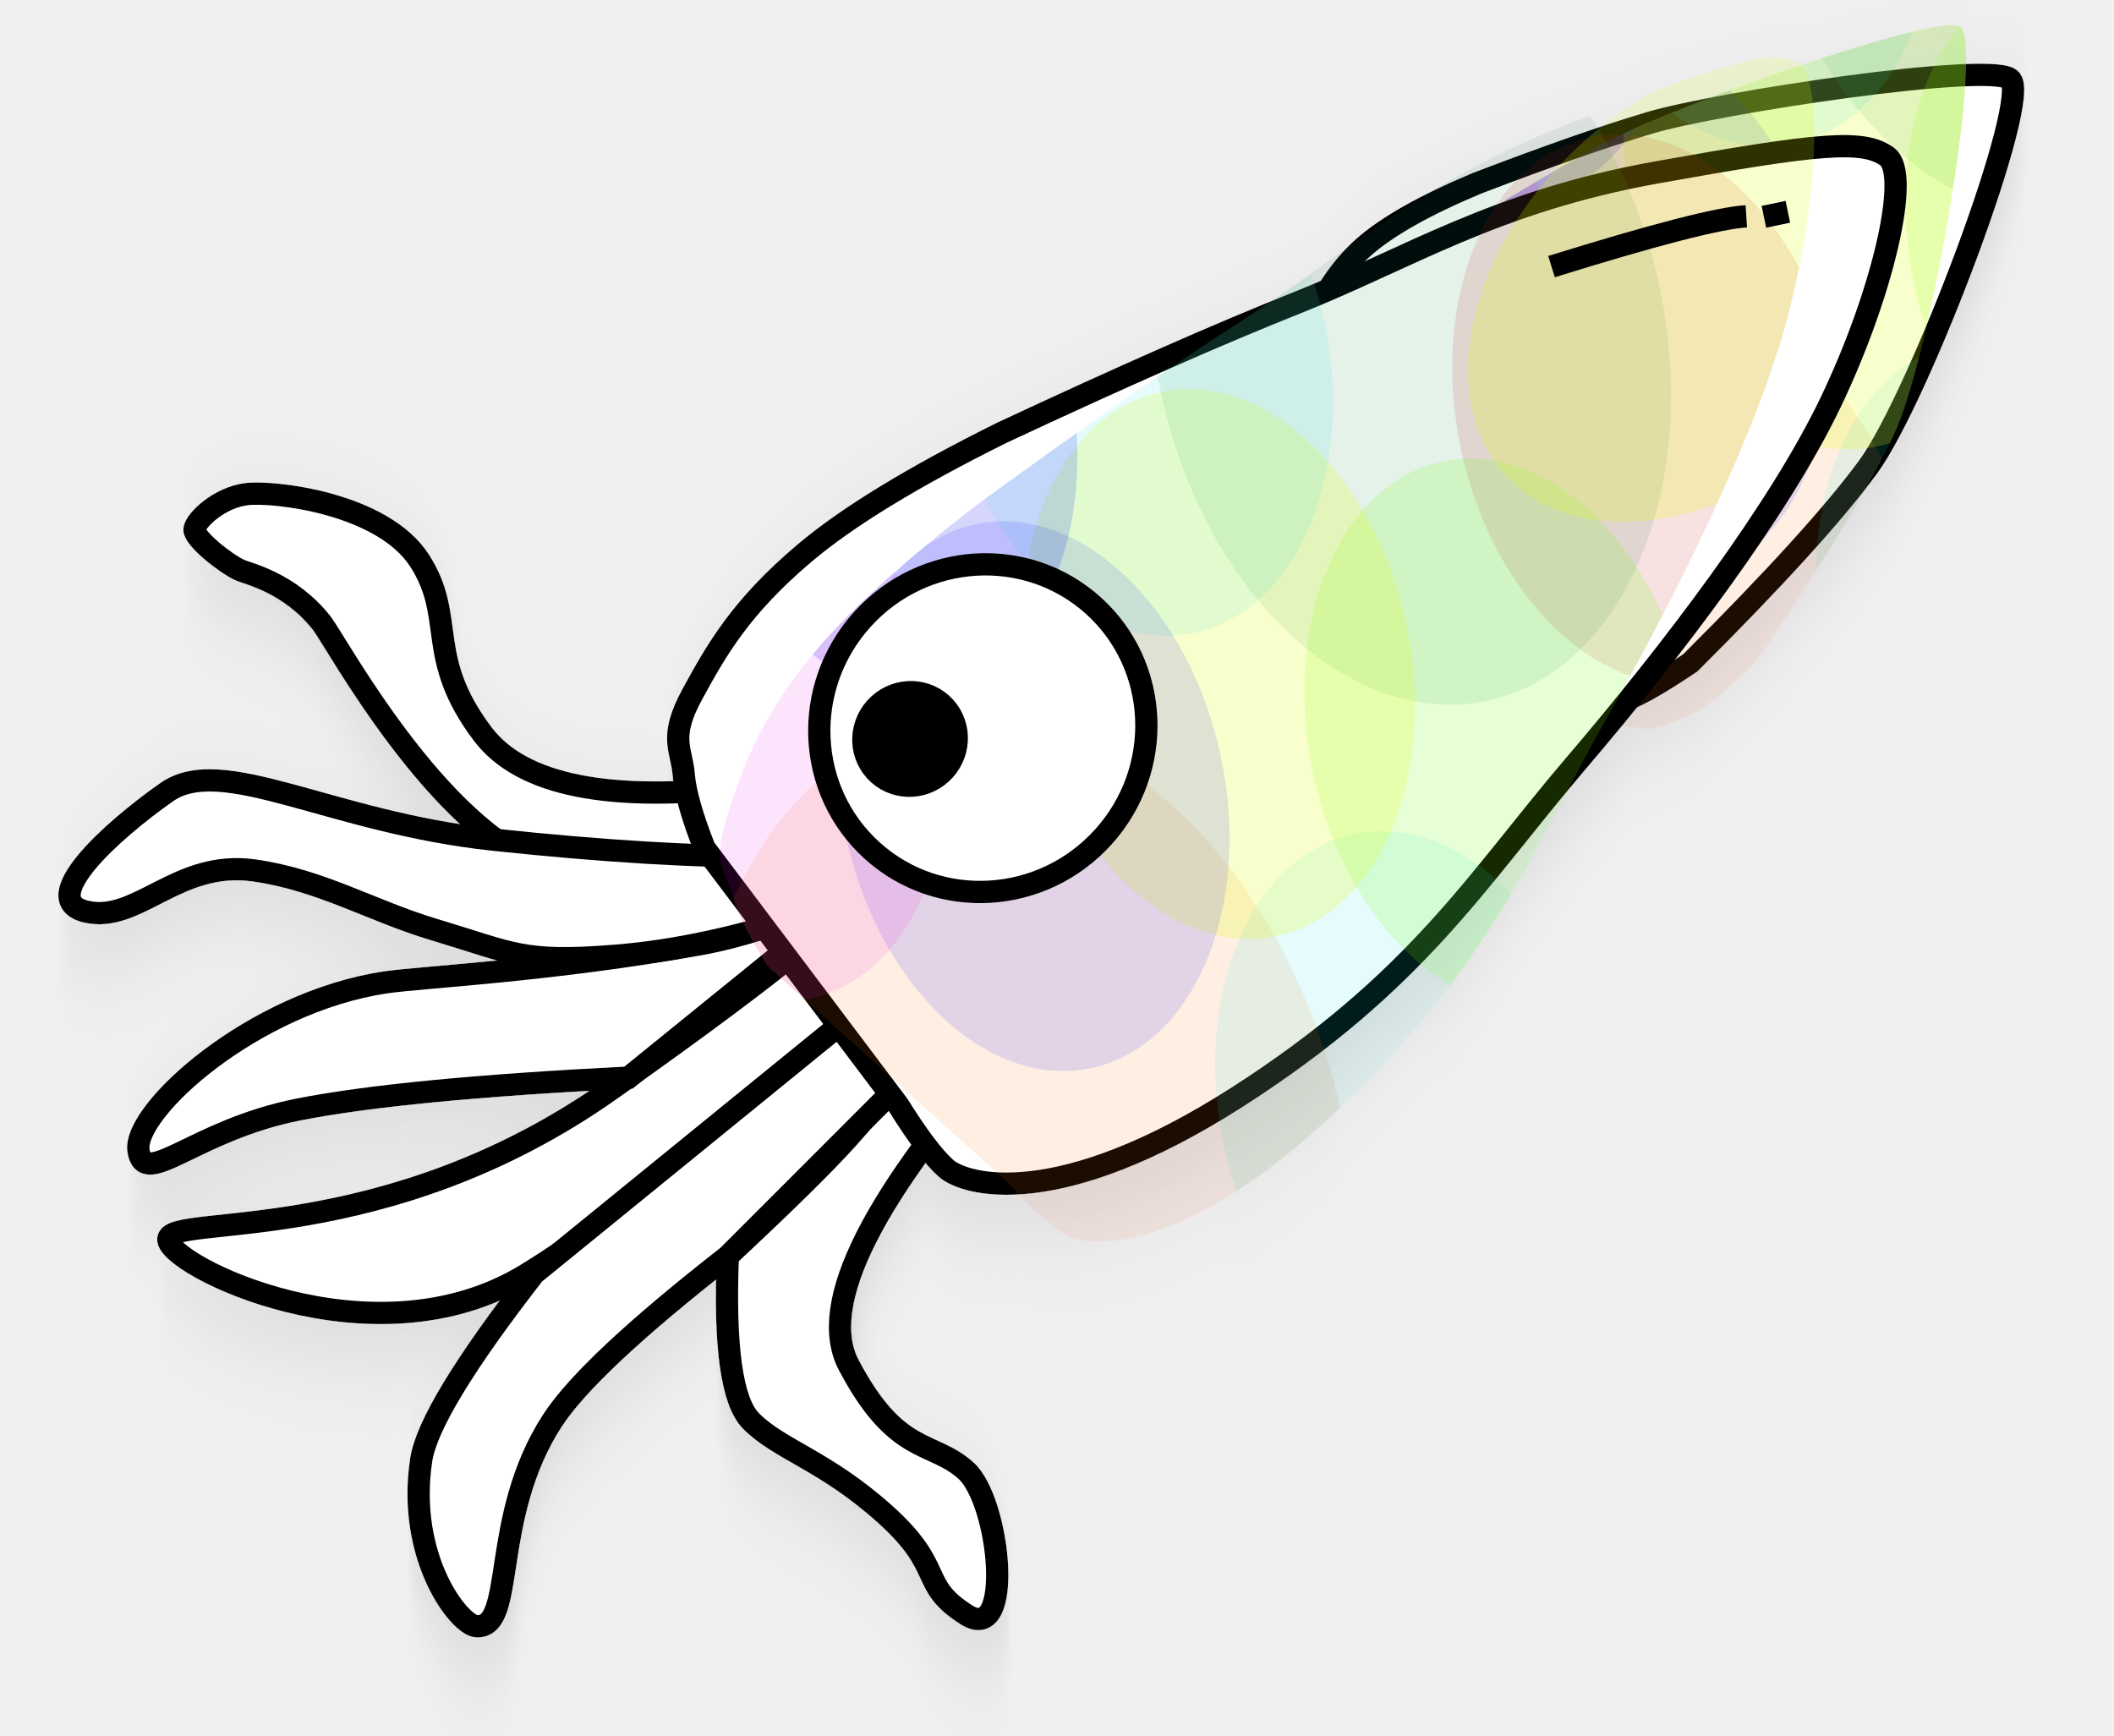
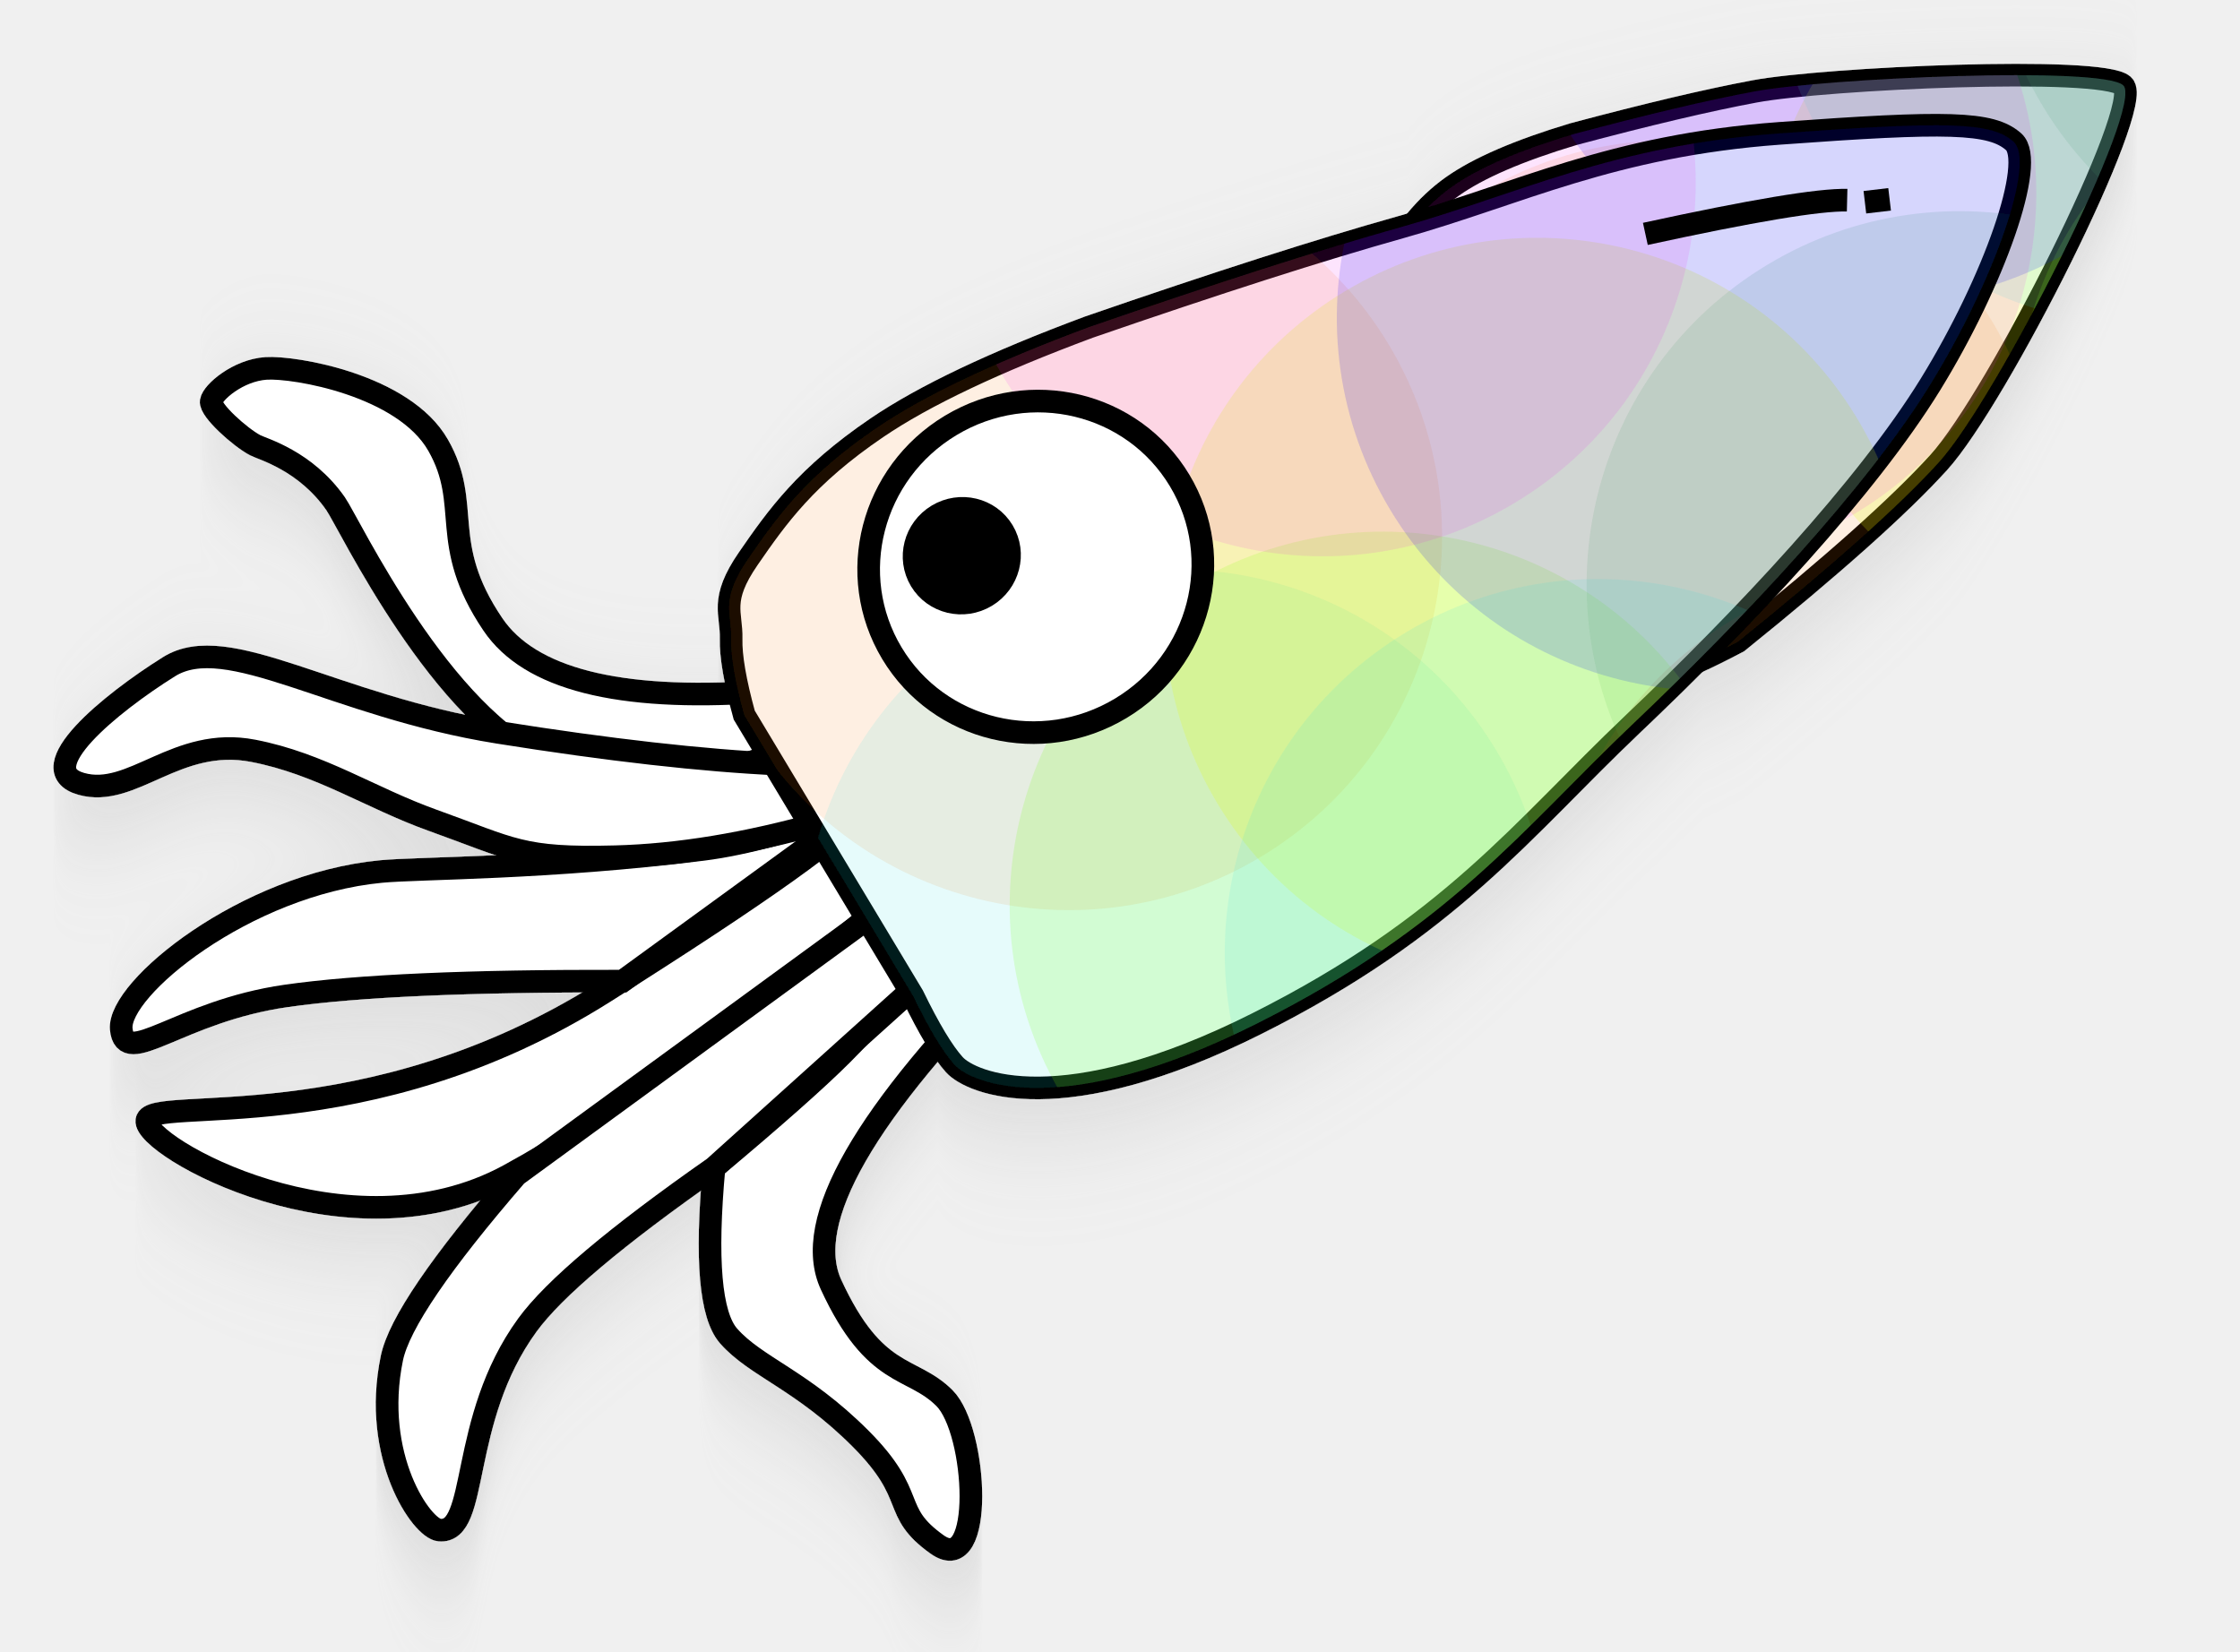
- <svg xmlns="http://www.w3.org/2000/svg" xmlns:xlink="http://www.w3.org/1999/xlink" width="95px" height="78px" viewBox="0 0 95 78" version="1.1">
+ <svg xmlns="http://www.w3.org/2000/svg" xmlns:xlink="http://www.w3.org/1999/xlink" width="99px" height="73px" viewBox="0 0 99 73" version="1.1">
  <defs>
-     <filter x="-7.8%" y="-3.9%" width="117.2%" height="110.7%" filterUnits="objectBoundingBox" id="filter-1">
+     <filter x="-7.5%" y="-4.8%" width="119.4%" height="111.5%" filterUnits="objectBoundingBox" id="filter-1">
      <feOffset dx="1" dy="1" in="SourceAlpha" result="shadowOffsetOuter1" />
      <feGaussianBlur stdDeviation="1.5" in="shadowOffsetOuter1" result="shadowBlurOuter1" />
      <feColorMatrix values="0 0 0 0 0.568   0 0 0 0 0.568   0 0 0 0 0.568  0 0 0 0.5 0" type="matrix" in="shadowBlurOuter1" result="shadowMatrixOuter1" />
      <feMerge>
        <feMergeNode in="shadowMatrixOuter1" />
        <feMergeNode in="SourceGraphic" />
      </feMerge>
    </filter>
-     <path d="M6.536,16.863 C5.803,18.829 4.966,21.447 4.025,24.719 C3.403,27.161 3.146,29.087 3.253,30.495 C3.36,31.904 3.875,33.367 4.798,34.885 C5.648,35.578 6.32,36.04 6.814,36.271 C7.307,36.502 8.115,36.733 9.239,36.965 L20.247,36.965 C21.484,37.046 22.385,37.046 22.95,36.965 C23.515,36.883 24.352,36.421 25.461,35.578 C26.057,34.671 26.443,33.901 26.619,33.268 C26.796,32.634 26.925,31.556 27.006,30.033 C26.267,24.704 25.526,20.807 24.783,18.343 C23.669,14.648 15.93,2.388 14.691,2.768 C13.452,3.149 7.635,13.915 6.536,16.863 Z" id="path-2" />
-     <path d="M15.696,11.525 C12.337,18.166 12.063,22.778 10.618,28.049 C9.655,31.564 8.555,36.245 7.317,42.095 C6.5,46.461 6.161,49.904 6.302,52.423 C6.513,56.201 7.407,58.23 8.333,60.272 C9.259,62.314 10.011,62.131 10.983,62.75 C11.632,63.163 12.695,63.576 14.172,63.99 L28.644,63.99 C30.271,64.135 31.456,64.135 32.199,63.99 C33.313,63.772 36.803,61.186 37.53,51.596 C38.258,42.007 36.203,37.135 34.737,30.528 C33.272,23.92 31.115,16.295 28.644,11.525 C26.174,6.755 22.605,2.448 21.34,2.848 C20.075,3.248 19.054,4.884 15.696,11.525 Z" id="path-4" />
+     <path d="M3.878,14.235 C3.145,16.201 2.308,18.82 1.367,22.091 C0.745,24.533 0.488,26.459 0.595,27.867 C0.702,29.276 1.217,30.739 2.14,32.257 C2.991,32.951 3.663,33.413 4.156,33.644 C4.649,33.875 5.458,34.106 6.581,34.337 L17.589,34.337 C18.826,34.418 19.727,34.418 20.292,34.337 C20.857,34.256 21.694,33.793 22.803,32.95 C23.399,32.044 23.785,31.274 23.961,30.64 C24.138,30.006 24.267,28.928 24.348,27.405 C23.609,22.076 22.868,18.179 22.125,15.716 C21.011,12.02 13.272,-0.24 12.033,0.141 C10.794,0.521 4.977,11.287 3.878,14.235 Z" id="path-2" />
+     <path d="M9.696,9.525 C6.337,16.166 6.063,20.778 4.618,26.049 C3.655,29.564 2.555,34.245 1.317,40.095 C0.5,44.461 0.161,47.904 0.302,50.423 C0.513,54.201 1.407,56.23 2.333,58.272 C3.259,60.314 4.011,60.131 4.983,60.75 C5.632,61.163 6.695,61.576 8.172,61.99 L22.644,61.99 C24.271,62.135 25.456,62.135 26.199,61.99 C27.313,61.772 30.803,59.186 31.53,49.596 C32.258,40.007 30.203,35.135 28.737,28.528 C27.272,21.92 25.115,14.295 22.644,9.525 C20.174,4.755 16.605,0.448 15.34,0.848 C14.075,1.248 13.054,2.884 9.696,9.525 Z" id="path-4" />
  </defs>
  <g id="Page-1" stroke="none" stroke-width="1" fill="none" fill-rule="evenodd">
-     <g id="Artboard-5" transform="translate(-178, -173)">
-       <g id="Main-Squid-2-Small-3-Copy-10" filter="url(#filter-1)" transform="translate(225.2409, 201.6841) rotate(42) translate(-225.2409, -201.6841) translate(193.2409, 150.1841)">
-         <g id="Tenticles" transform="translate(0, 64.23776)" fill="#FFFFFF" stroke="#000000">
+     <g id="Artboard-5" transform="translate(-138, -103)">
+       <g id="Main-Squid-2-Small-3-Copy-12" filter="url(#filter-1)" transform="translate(186.9393, 128.3536) rotate(45) translate(-186.9393, -128.3536) translate(153.4393, 76.35355)">
+         <g id="Tenticles" transform="translate(0, 65.23776)" fill="#FFFFFF" stroke="#000000">
          <path d="M26.291,1.373 C22.203,6.043 18.736,8.103 15.888,7.552 C11.616,6.727 11.526,4.468 8.572,3.662 C5.618,2.855 1.625,5.697 0.799,6.637 C-0.027,7.577 -0.125,9.065 0.113,9.383 C0.351,9.701 2.122,9.607 2.856,9.383 C3.197,9.28 4.899,8.287 7.2,8.697 C8.207,8.876 17.259,12.13 22.06,10.07 C26.985,7.957 28.536,3.057 29.263,1.602 C30.178,-0.229 29.187,-0.305 26.291,1.373 Z" id="Path-14" />
          <path d="M42.751,1.602 C42.751,11.214 44.199,16.554 47.095,17.622 C51.439,19.224 52.125,17.622 54.182,17.622 C56.24,17.622 61.063,22.005 58.526,22.428 C55.989,22.852 56.464,21.513 52.811,21.513 C49.157,21.513 47.312,22.545 45.495,22.428 C44.283,22.351 42.378,20.749 39.779,17.622 C40.084,14.164 40.237,11.647 40.237,10.07 C40.237,8.493 40.084,5.671 39.779,1.602" id="Path-15" />
          <path d="M37.036,1.602 C36.274,11.519 35.131,19.072 33.607,24.259 C31.321,32.041 21.261,34.787 20.576,33.872 C19.89,32.956 28.12,27.692 30.863,15.563 C32.692,7.476 33.454,2.899 33.15,1.831 L37.036,1.602 Z" id="Path-17" />
          <path d="M39.779,17.622 C38.859,22.83 38.555,26.415 38.865,28.379 C39.677,33.519 43.895,36.389 42.523,37.533 C41.922,38.035 38.109,37.359 35.664,33.643 C34.814,32.35 34.205,29.146 33.835,24.031 L36.947,4.072 L40.44,4.963 L39.779,17.622 Z" id="Path-18" />
          <path d="M31.092,14.647 C26.298,19.419 22.945,23.08 21.033,25.633 C18.165,29.461 18.289,32.956 16.918,31.812 C15.546,30.668 16.275,23.421 20.118,18.767 C21.205,17.451 25.252,13.469 29.492,8.01 C30.641,6.53 31.861,4.394 33.15,1.602 L31.092,14.647 Z" id="Path-19" />
          <path d="M29.216,2.959 C26.696,5.257 23.434,7.856 19.432,10.757 C13.43,15.107 7.773,16.02 7.087,18.996 C6.401,21.971 5.944,26.548 8.002,25.404 C10.059,24.259 9.479,20.934 12.345,18.996 C14.855,17.298 17.482,16.808 20.118,15.563 C23.548,13.942 24.101,14.017 26.977,10.985 C28.894,8.964 30.69,6.458 32.365,3.467" id="Path-20" />
        </g>
-         <g id="Face" transform="translate(18.04834, 0.519682)">
+         <g id="Face" transform="translate(42.45709, 37.76291) rotate(14) translate(-42.45709, -37.76291) translate(25.95709, 3.262908)">
          <g id="Group-6" transform="translate(0.179619, 0.467924)">
            <g id="Camo" transform="translate(0, 0)">
-               <g id="colors-copy" transform="translate(11, 0)">
+               <g id="colors-copy" transform="translate(3.664678, 0.269018)">
                <mask id="mask-3" fill="white">
                  <use xlink:href="#path-2" />
                </mask>
-                 <use id="Mask" stroke="#000000" fill="#FFFFFF" transform="translate(15.1174, 19.89251) rotate(11) translate(-15.1174, -19.89251) " xlink:href="#path-2" />
+                 <use id="Mask" stroke="#000000" fill="#FFFFFF" xlink:href="#path-2" />
                <g mask="url(#mask-3)">
-                   <g transform="translate(23.04482, 11.46536) rotate(-54) translate(-23.04482, -11.46536) translate(-12.45518, -24.53465)">
-                     <ellipse id="Oval-6" fill-opacity="0.12" fill="#F57B0F" cx="16.654" cy="50.571" rx="14.654" ry="21.262" />
-                     <ellipse id="Oval-6-Copy" fill-opacity="0.12" fill="#2AE0DD" cx="34.438" cy="50.571" rx="8.61" ry="12.492" />
-                     <ellipse id="Oval-6" fill-opacity="0.12" fill="#1B8F4C" cx="41.548" cy="16.849" rx="11.452" ry="16.616" />
-                     <ellipse id="Oval-6-Copy" fill-opacity="0.12" fill="#B80000" cx="51.364" cy="22.156" rx="8.61" ry="12.492" />
-                     <ellipse id="Oval-6-Copy-2" fill-opacity="0.17" fill="#70FF0F" cx="41.837" cy="35.02" rx="8.61" ry="12.492" />
-                     <ellipse id="Oval-6-Copy-3" fill-opacity="0.2" fill="#E1FF00" cx="30.097" cy="29.342" rx="8.61" ry="12.492" />
-                     <ellipse id="Oval-6-Copy-4" fill-opacity="0.2" fill="#E1FF00" transform="translate(55.20407, 17.31936) rotate(59) translate(-55.20407, -17.31936) " cx="55.204" cy="17.319" rx="8.61" ry="12.492" />
-                     <ellipse id="Oval-6" fill-opacity="0.17" fill="#0F0FF2" cx="17.588" cy="15.248" rx="8.61" ry="12.492" />
-                     <ellipse id="Oval-6-Copy" fill-opacity="0.12" fill="#2AE0DD" cx="29.329" cy="15.248" rx="8.61" ry="12.492" />
-                     <ellipse id="Oval-6-Copy-2" fill-opacity="0.12" fill="#0F0FFF" cx="20.719" cy="33.419" rx="8.61" ry="12.492" />
-                     <ellipse id="Oval-6-Copy-3" fill-opacity="0.12" fill="#F01EF0" cx="8.979" cy="27.741" rx="8.61" ry="12.492" />
+                   <g transform="translate(22.68985, 3.824779) rotate(-54) translate(-22.68985, -3.824779) translate(-17.31015, -32.17522)">
+                     <circle id="Oval-6" fill-opacity="0.12" fill="#F57B0F" cx="18.5" cy="45.808" r="16.5" />
+                     <circle id="Oval-6-Copy" fill-opacity="0.12" fill="#2AE0DD" cx="42.329" cy="54.578" r="16.5" />
+                     <circle id="Oval-6" fill-opacity="0.12" fill="#1B8F4C" cx="46.597" cy="16.733" r="16.5" />
+                     <circle id="Oval-6-Copy" fill-opacity="0.12" fill="#B80000" cx="59.254" cy="26.164" r="16.5" />
+                     <circle id="Oval-6-Copy-2" fill-opacity="0.17" fill="#70FF0F" cx="49.728" cy="39.028" r="16.5" />
+                     <circle id="Oval-6-Copy-3" fill-opacity="0.2" fill="#E1FF00" cx="37.987" cy="33.349" r="16.5" />
+                     <circle id="Oval-6" fill-opacity="0.17" fill="#0F0FF2" cx="25.479" cy="19.256" r="16.5" />
+                     <circle id="Oval-6-Copy" fill-opacity="0.12" fill="#2AE0DD" cx="37.219" cy="19.256" r="16.5" />
+                     <circle id="Oval-6-Copy-3" fill-opacity="0.12" fill="#F01EF0" cx="16.869" cy="31.748" r="16.5" />
                  </g>
                </g>
              </g>
-               <g id="colors" transform="translate(-0, 6)">
+               <g id="colors" transform="translate(-0, 5)">
                <mask id="mask-5" fill="white">
                  <use xlink:href="#path-4" />
                </mask>
-                 <use id="Mask" stroke="#000000" fill="#FFFFFF" transform="translate(21.97624, 33.46025) rotate(11) translate(-21.97624, -33.46025) " xlink:href="#path-4" />
+                 <use id="Mask" stroke="#000000" fill="#FFFFFF" xlink:href="#path-4" />
                <g mask="url(#mask-5)">
-                   <g transform="translate(28.70078, 39.88107) rotate(-54) translate(-28.70078, -39.88107) translate(-6.799221, 3.881068)">
-                     <ellipse id="Oval-6" fill-opacity="0.12" fill="#F57B0F" cx="16.654" cy="50.571" rx="14.654" ry="21.262" />
-                     <ellipse id="Oval-6-Copy" fill-opacity="0.12" fill="#2AE0DD" cx="34.438" cy="50.571" rx="8.61" ry="12.492" />
-                     <ellipse id="Oval-6" fill-opacity="0.12" fill="#1B8F4C" cx="41.548" cy="16.849" rx="11.452" ry="16.616" />
-                     <ellipse id="Oval-6-Copy" fill-opacity="0.12" fill="#B80000" cx="51.364" cy="22.156" rx="8.61" ry="12.492" />
-                     <ellipse id="Oval-6-Copy-2" fill-opacity="0.17" fill="#70FF0F" cx="41.837" cy="35.02" rx="8.61" ry="12.492" />
-                     <ellipse id="Oval-6-Copy-3" fill-opacity="0.2" fill="#E1FF00" cx="30.097" cy="29.342" rx="8.61" ry="12.492" />
-                     <ellipse id="Oval-6-Copy-4" fill-opacity="0.2" fill="#E1FF00" transform="translate(55.20407, 17.31936) rotate(59) translate(-55.20407, -17.31936) " cx="55.204" cy="17.319" rx="8.61" ry="12.492" />
-                     <ellipse id="Oval-6" fill-opacity="0.17" fill="#0F0FF2" cx="17.588" cy="15.248" rx="8.61" ry="12.492" />
-                     <ellipse id="Oval-6-Copy" fill-opacity="0.12" fill="#2AE0DD" cx="29.329" cy="15.248" rx="8.61" ry="12.492" />
-                     <ellipse id="Oval-6-Copy-2" fill-opacity="0.12" fill="#0F0FFF" cx="20.719" cy="33.419" rx="8.61" ry="12.492" />
-                     <ellipse id="Oval-6-Copy-3" fill-opacity="0.12" fill="#F01EF0" cx="8.979" cy="27.741" rx="8.61" ry="12.492" />
+                   <g transform="translate(-15.69985, -5.774345)">
+                     <circle id="Oval-6" fill-opacity="0.12" fill="#F57B0F" cx="24.5" cy="51.414" r="16.5" />
+                     <circle id="Oval-6-Copy" fill-opacity="0.12" fill="#2AE0DD" cx="42.329" cy="56.578" r="16.5" />
+                     <circle id="Oval-6" fill-opacity="0.12" fill="#1B8F4C" cx="46.597" cy="18.733" r="16.5" />
+                     <circle id="Oval-6-Copy" fill-opacity="0.12" fill="#B80000" cx="59.254" cy="28.164" r="16.5" />
+                     <circle id="Oval-6-Copy-2" fill-opacity="0.17" fill="#70FF0F" cx="45.607" cy="47.885" r="16.5" />
+                     <circle id="Oval-6-Copy-3" fill-opacity="0.2" fill="#E1FF00" cx="37.987" cy="35.349" r="16.5" />
+                     <circle id="Oval-6-Copy-4" fill-opacity="0.2" fill="#E1FF00" transform="translate(63.09447, 23.32702) rotate(59) translate(-63.09447, -23.32702) " cx="63.094" cy="23.327" r="16.5" />
+                     <circle id="Oval-6" fill-opacity="0.17" fill="#0F0FF2" cx="30.795" cy="22.117" r="16.5" />
+                     <circle id="Oval-6-Copy" fill-opacity="0.12" fill="#2AE0DD" cx="52.298" cy="40.816" r="16.5" />
+                     <circle id="Oval-6-Copy-3" fill-opacity="0.12" fill="#F01EF0" cx="16.869" cy="33.748" r="16.5" />
                  </g>
                </g>
              </g>
            </g>
-             <g id="Eye" transform="translate(6, 48)" stroke="#000000">
+             <g id="Eye" transform="translate(1, 45)" stroke="#000000">
              <path d="M8.19,14.987 C12.219,14.987 15.484,11.667 15.484,7.571 C15.484,3.474 12.219,0.154 8.19,0.154 C4.161,0.154 0.895,3.474 0.895,7.571 C0.895,11.667 4.161,14.987 8.19,14.987 Z" id="Oval-5" fill="#FFFFFF" />
              <path d="M6.084,12.238 C7.235,12.238 8.168,11.289 8.168,10.119 C8.168,8.949 7.235,8 6.084,8 C4.933,8 4,8.949 4,10.119 C4,11.289 4.933,12.238 6.084,12.238 Z" id="Pupil" fill="#000000" />
            </g>
          </g>
-           <g id="Reflection" transform="translate(19.48252, 14.58741)" stroke="#000000">
+           <g id="Reflection" transform="translate(13.13104, 17.29702) rotate(-12) translate(-13.13104, -17.29702) translate(9.631039, 12.79702)" stroke="#000000">
            <path d="M0,8.937 C2.46,4.798 4.123,2.286 4.992,1.399" id="Path-21" />
            <path d="M5.594,0.887 C6.028,0.296 6.245,5.68434189e-14 6.245,5.68434189e-14 C6.245,5.68434189e-14 6.028,0.296 5.594,0.887 Z" id="Path-22" />
          </g>
        </g>
      </g>
    </g>
  </g>
</svg>
